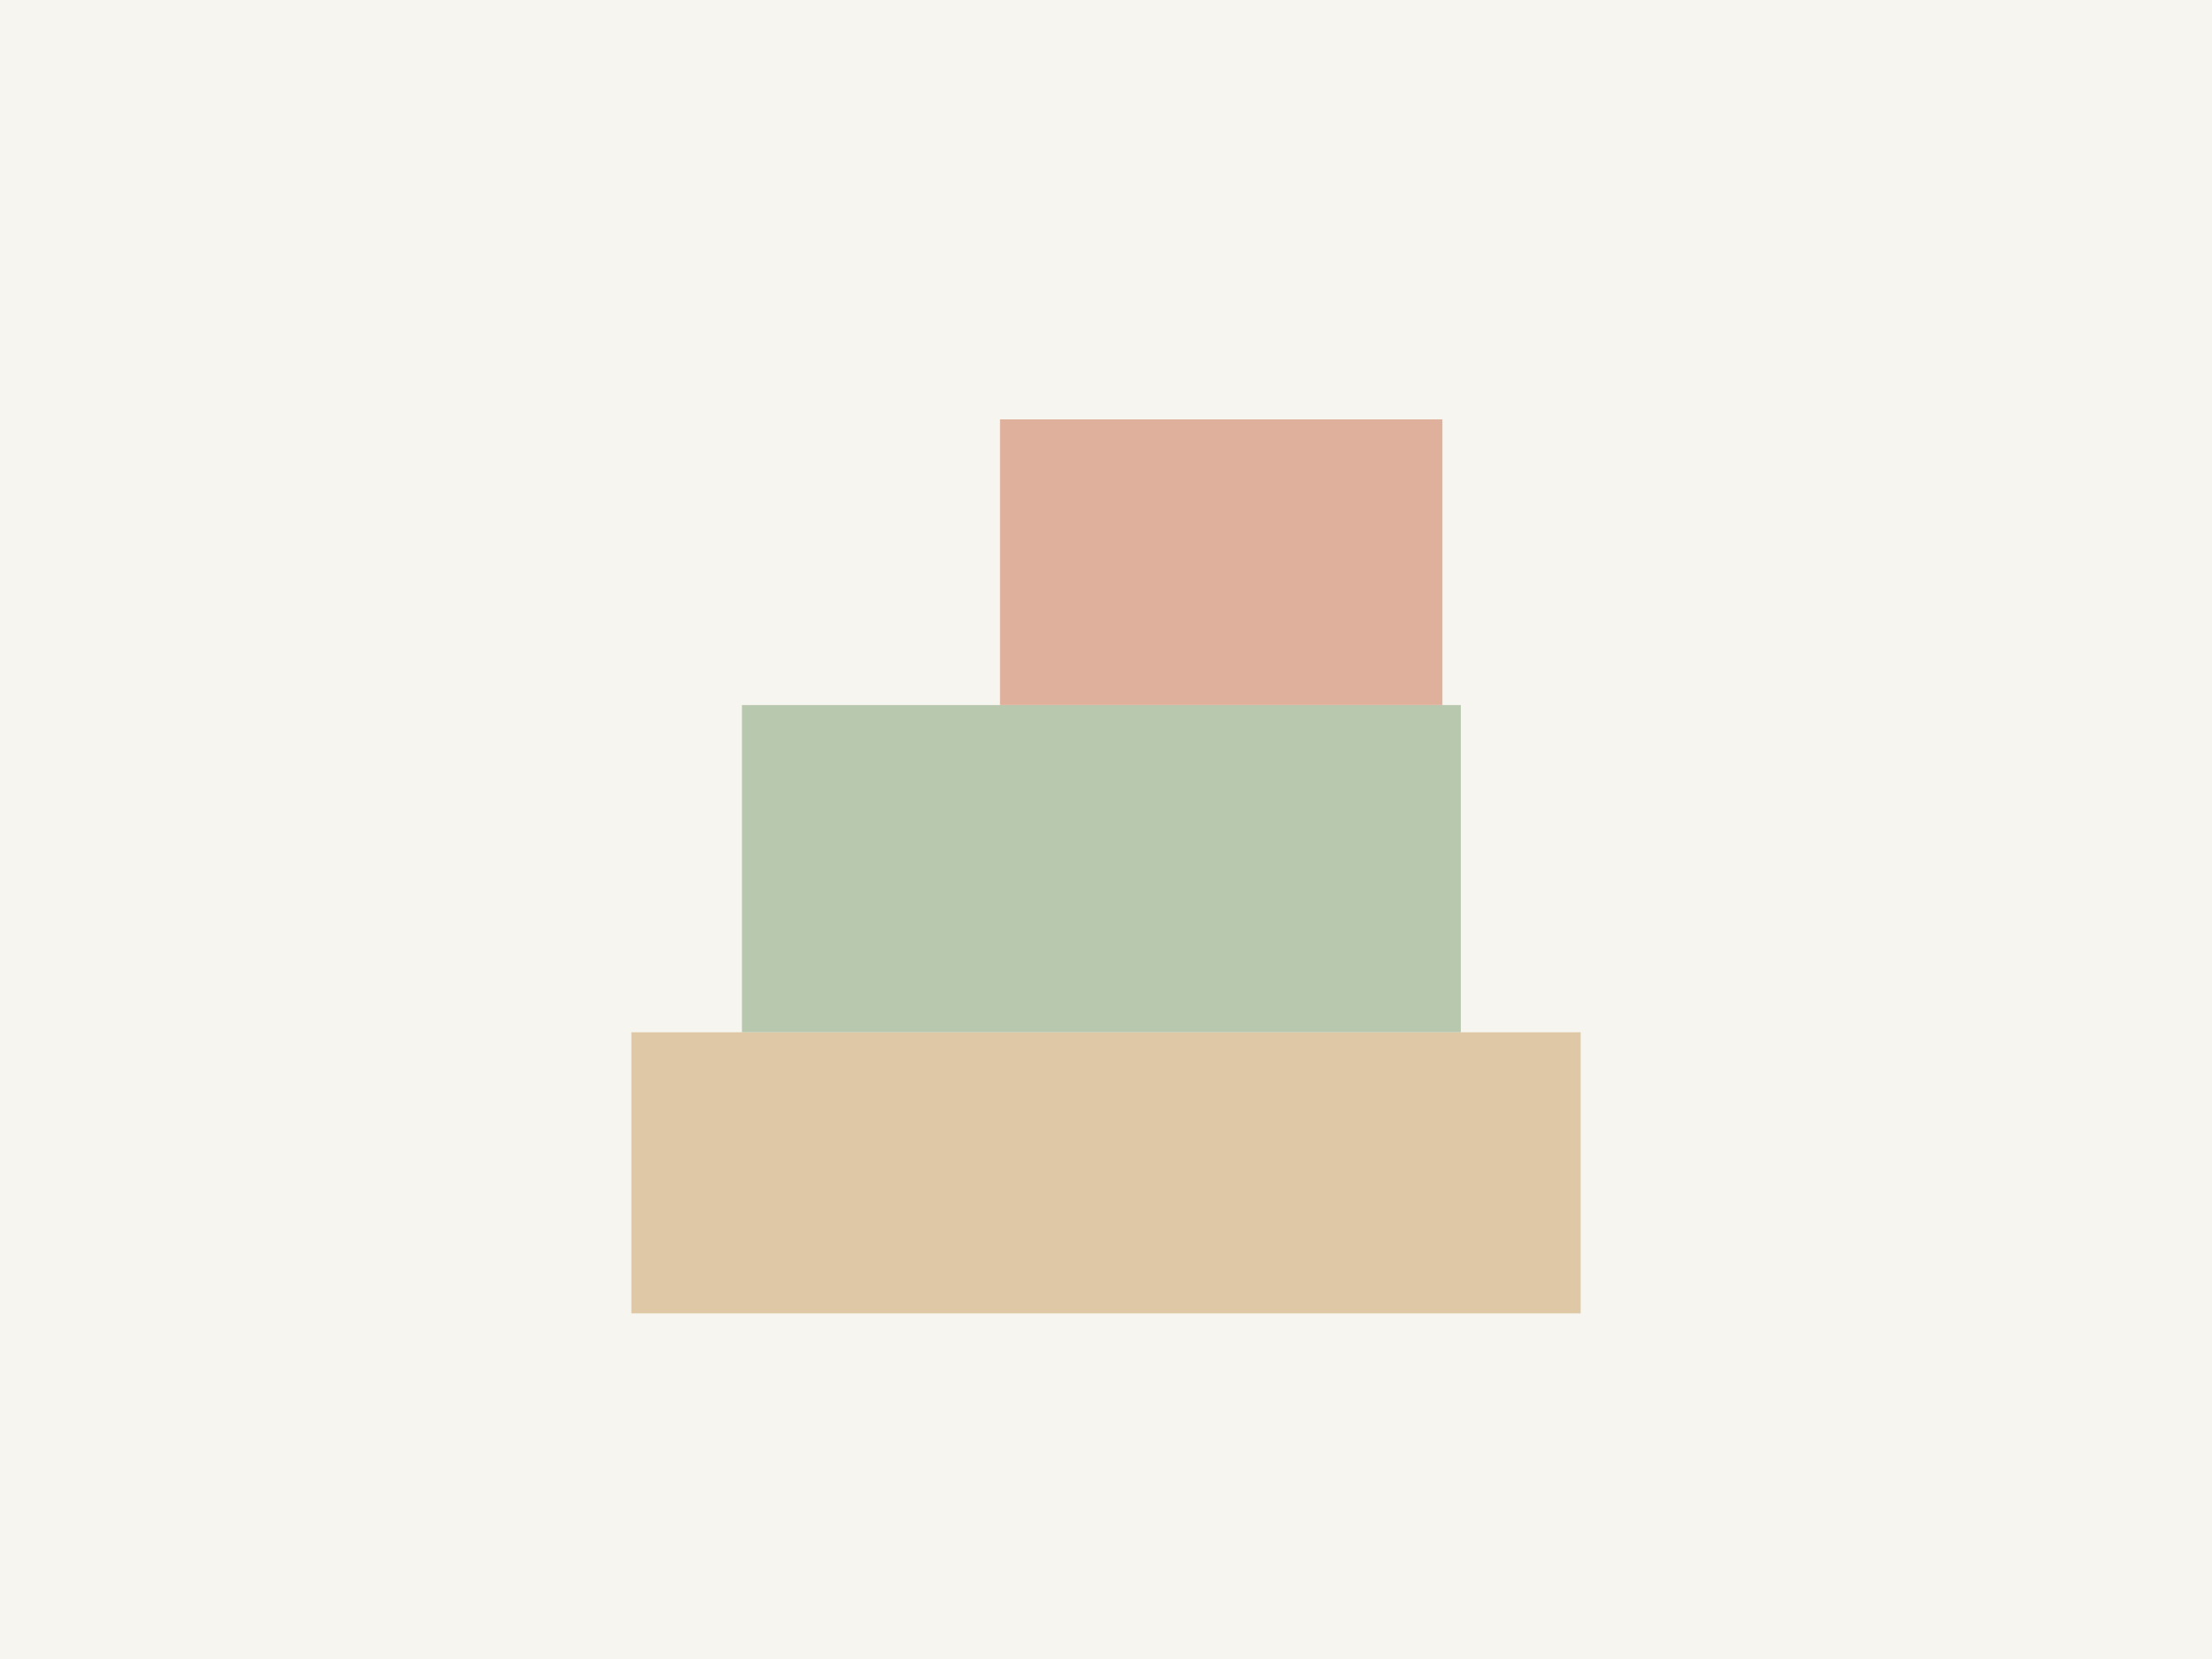
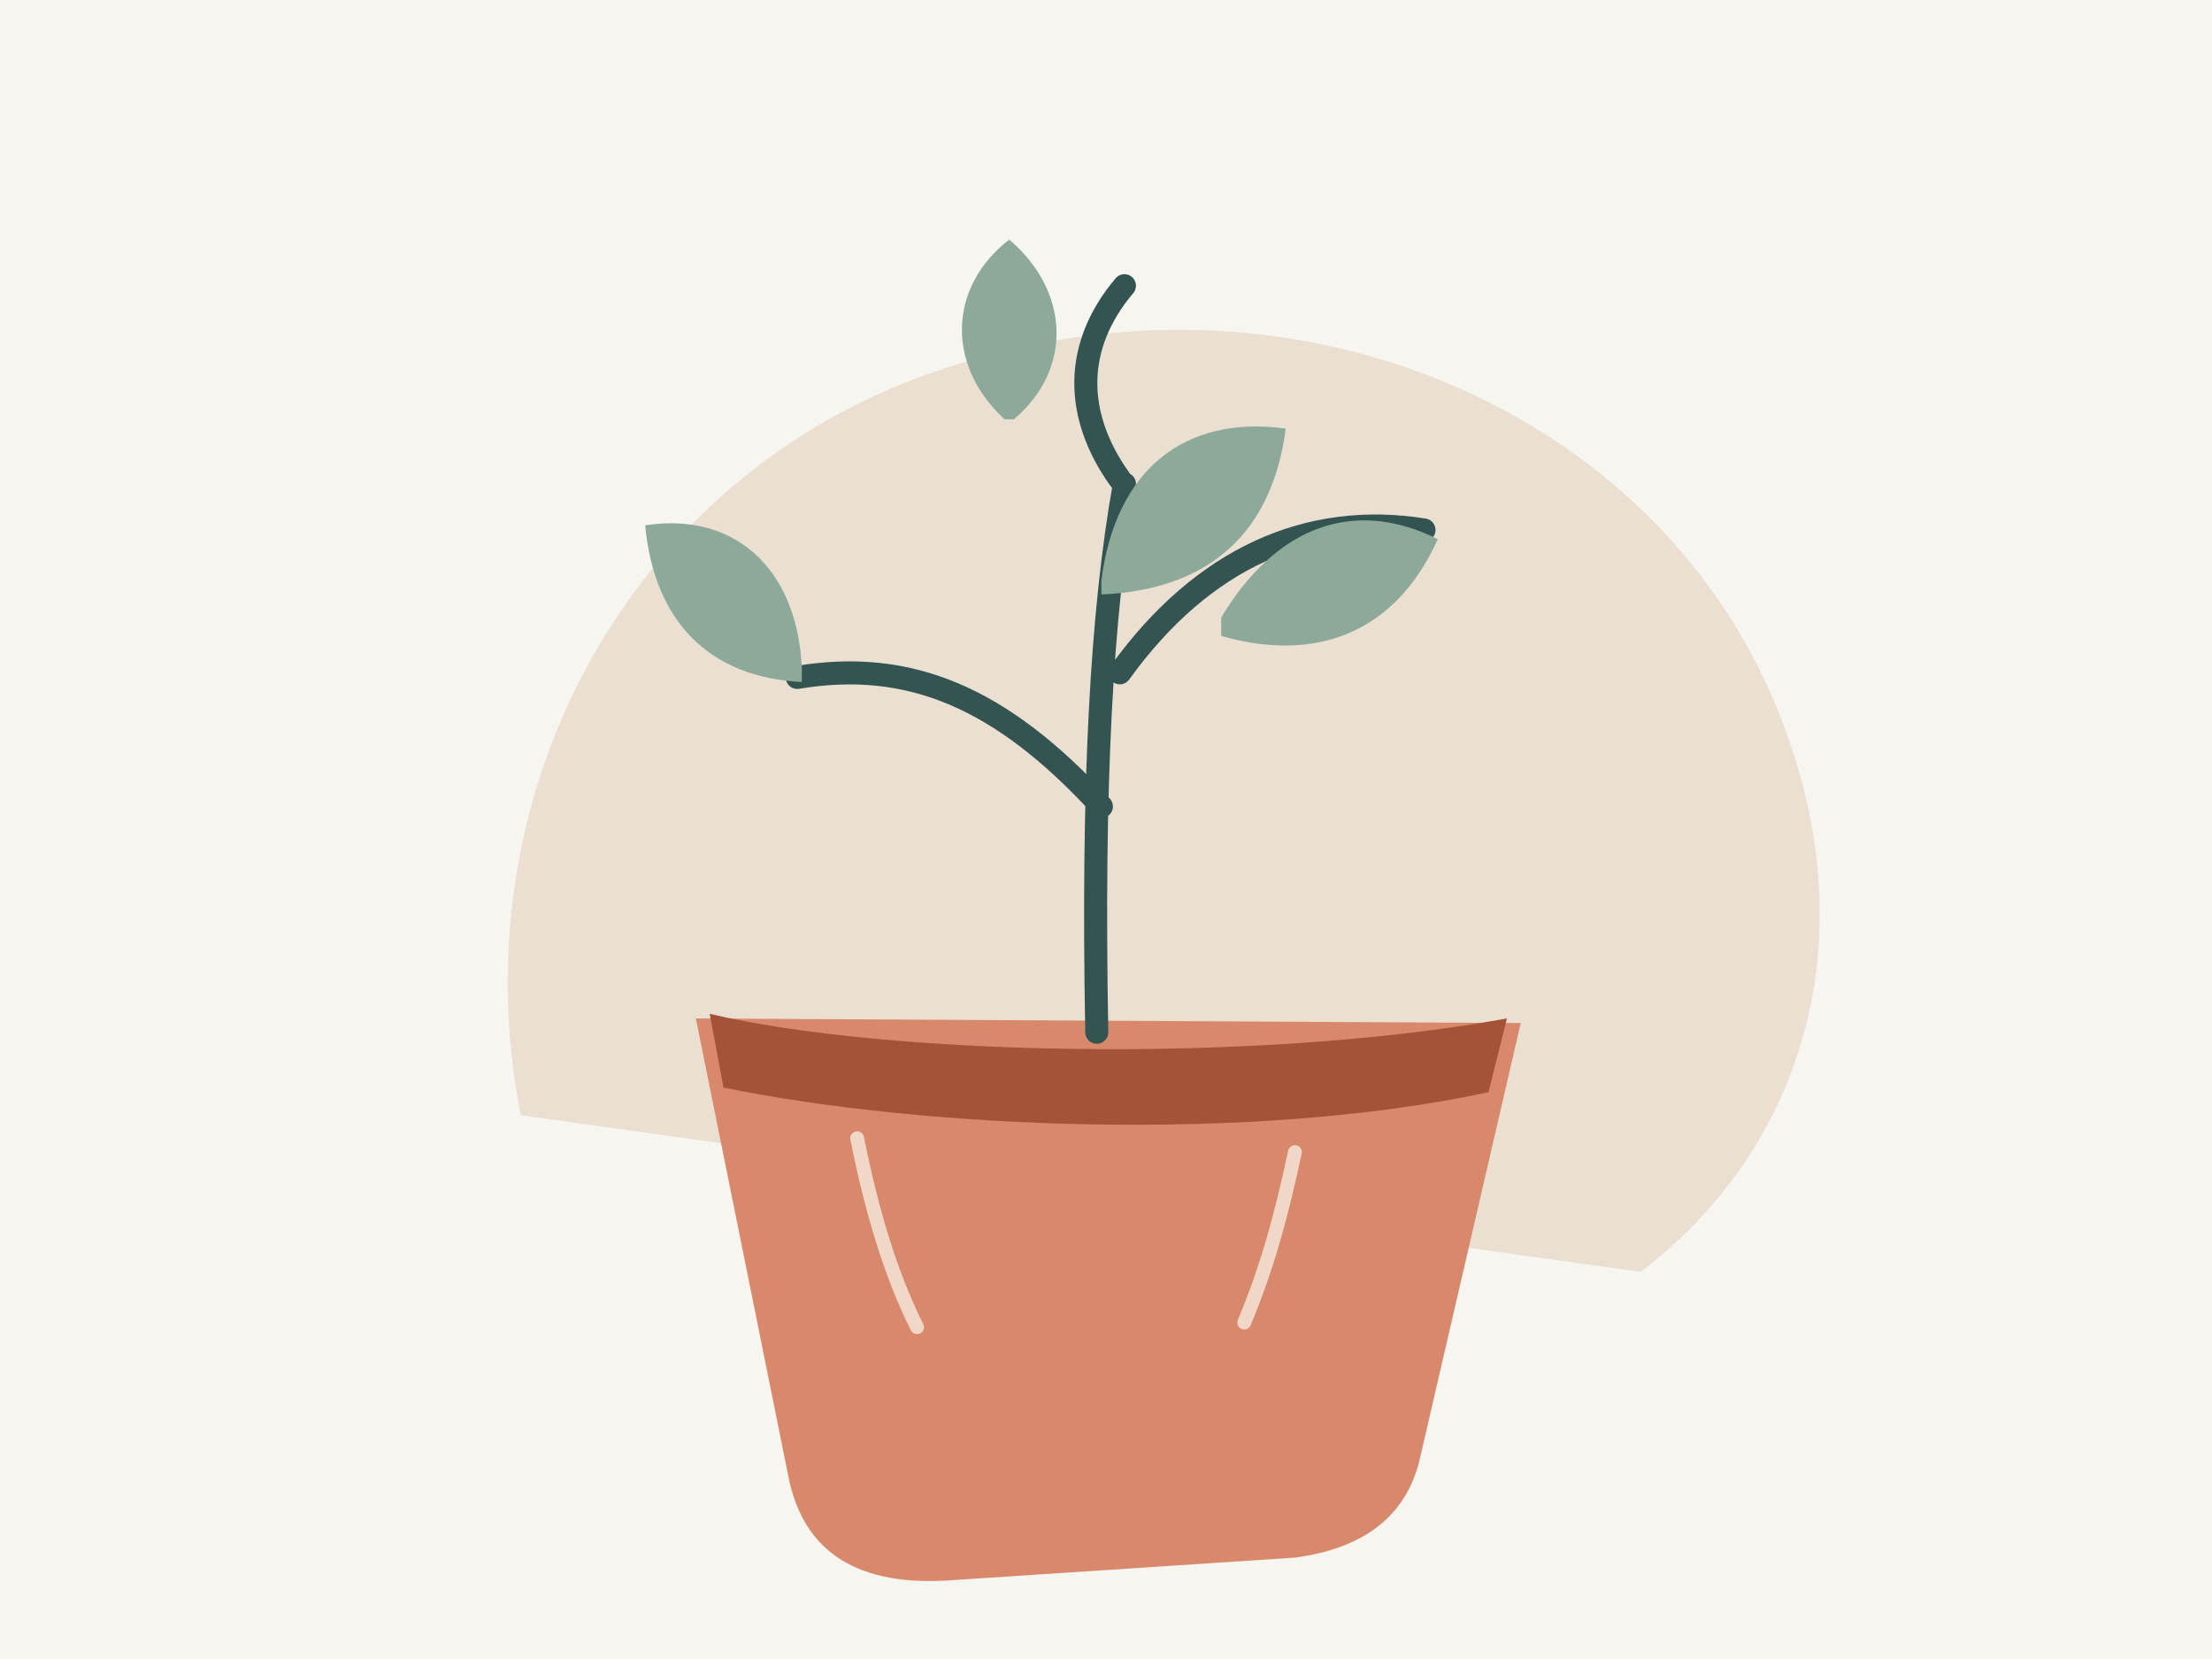
<svg xmlns="http://www.w3.org/2000/svg" viewBox="0 0 480 360" role="img" aria-labelledby="behandlung-title behandlung-desc">
  <path fill="#f7f5ef" d="M0 0h480v360H0z" />
-   <path fill="#dfc8a6" d="M137 224h206v61H137z" />
-   <path fill="#b8c8ae" d="M161 153h156v71H161z" />
-   <path fill="#dfb19c" d="M217 91h96v62h-96z" />
+   <path fill="#eadfd0" d="M113 242c-14-71 25-142 95-163 76-24 156 12 180 81 17 48 1 91-32 116Z" />
+   <path fill="#d8896c" d="m151 221 179 1-22 95c-3 12-12 19-27 21l-76 5c-20 1-31-7-34-23Z" />
+   <path fill="#a55336" d="M154 220c38 9 118 11 173 1l-4 16c-51 11-122 8-166-1Z" />
+   <path fill="none" stroke="#345451" stroke-width="5" stroke-linecap="round" d="M238 224c-1-54 1-91 6-119m-5 70c-22-24-42-32-66-28m70-1c18-25 41-35 66-31m-66-11c-10-14-10-29 1-42" />
+   <path fill="#8da99a" d="M174 145c-1-22-15-34-34-31 2 21 14 33 34 34m65-22c3-24 18-36 40-33-3 23-17 35-40 36m-21-38c-13-12-12-29 1-39 13 11 14 28 1 39m45 43c12-20 29-26 47-17-9 20-26 27-47 21" />
+   <path fill="none" stroke="#f1d7c7" stroke-width="3" stroke-linecap="round" d="M186 247c3 15 7 29 13 41m82-38c-3 14-6 25-11 37" />
</svg>
